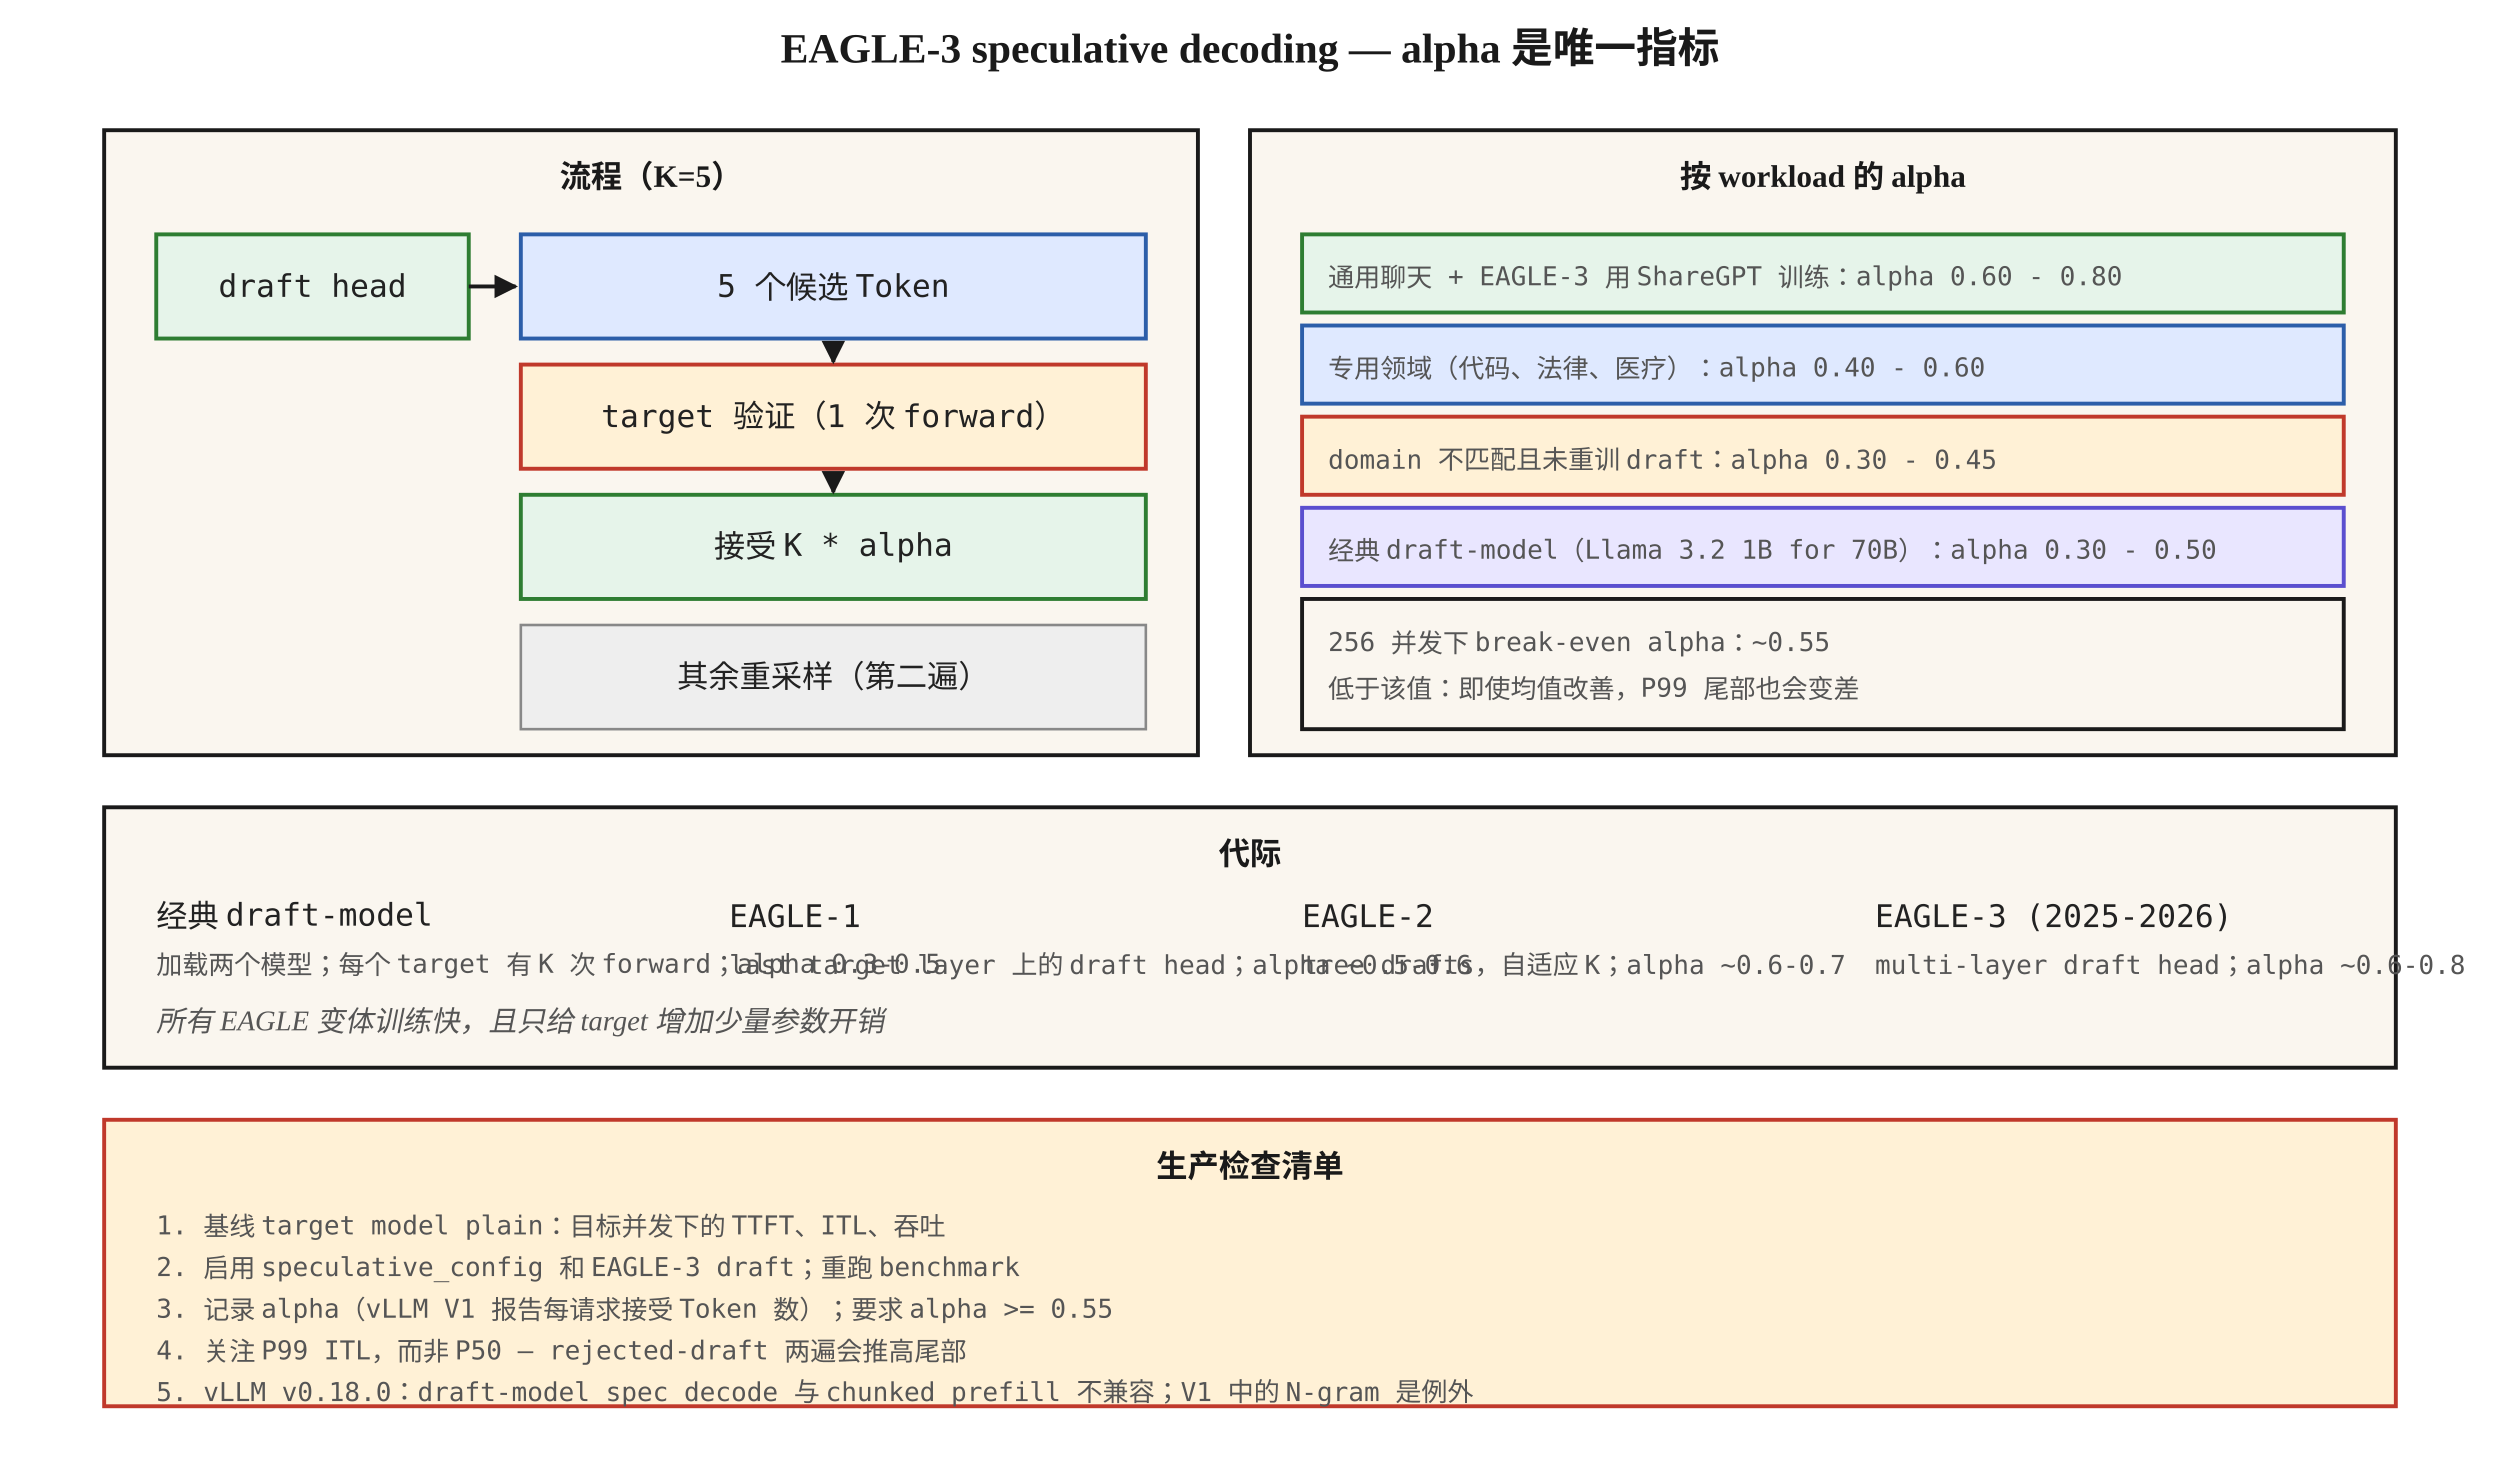
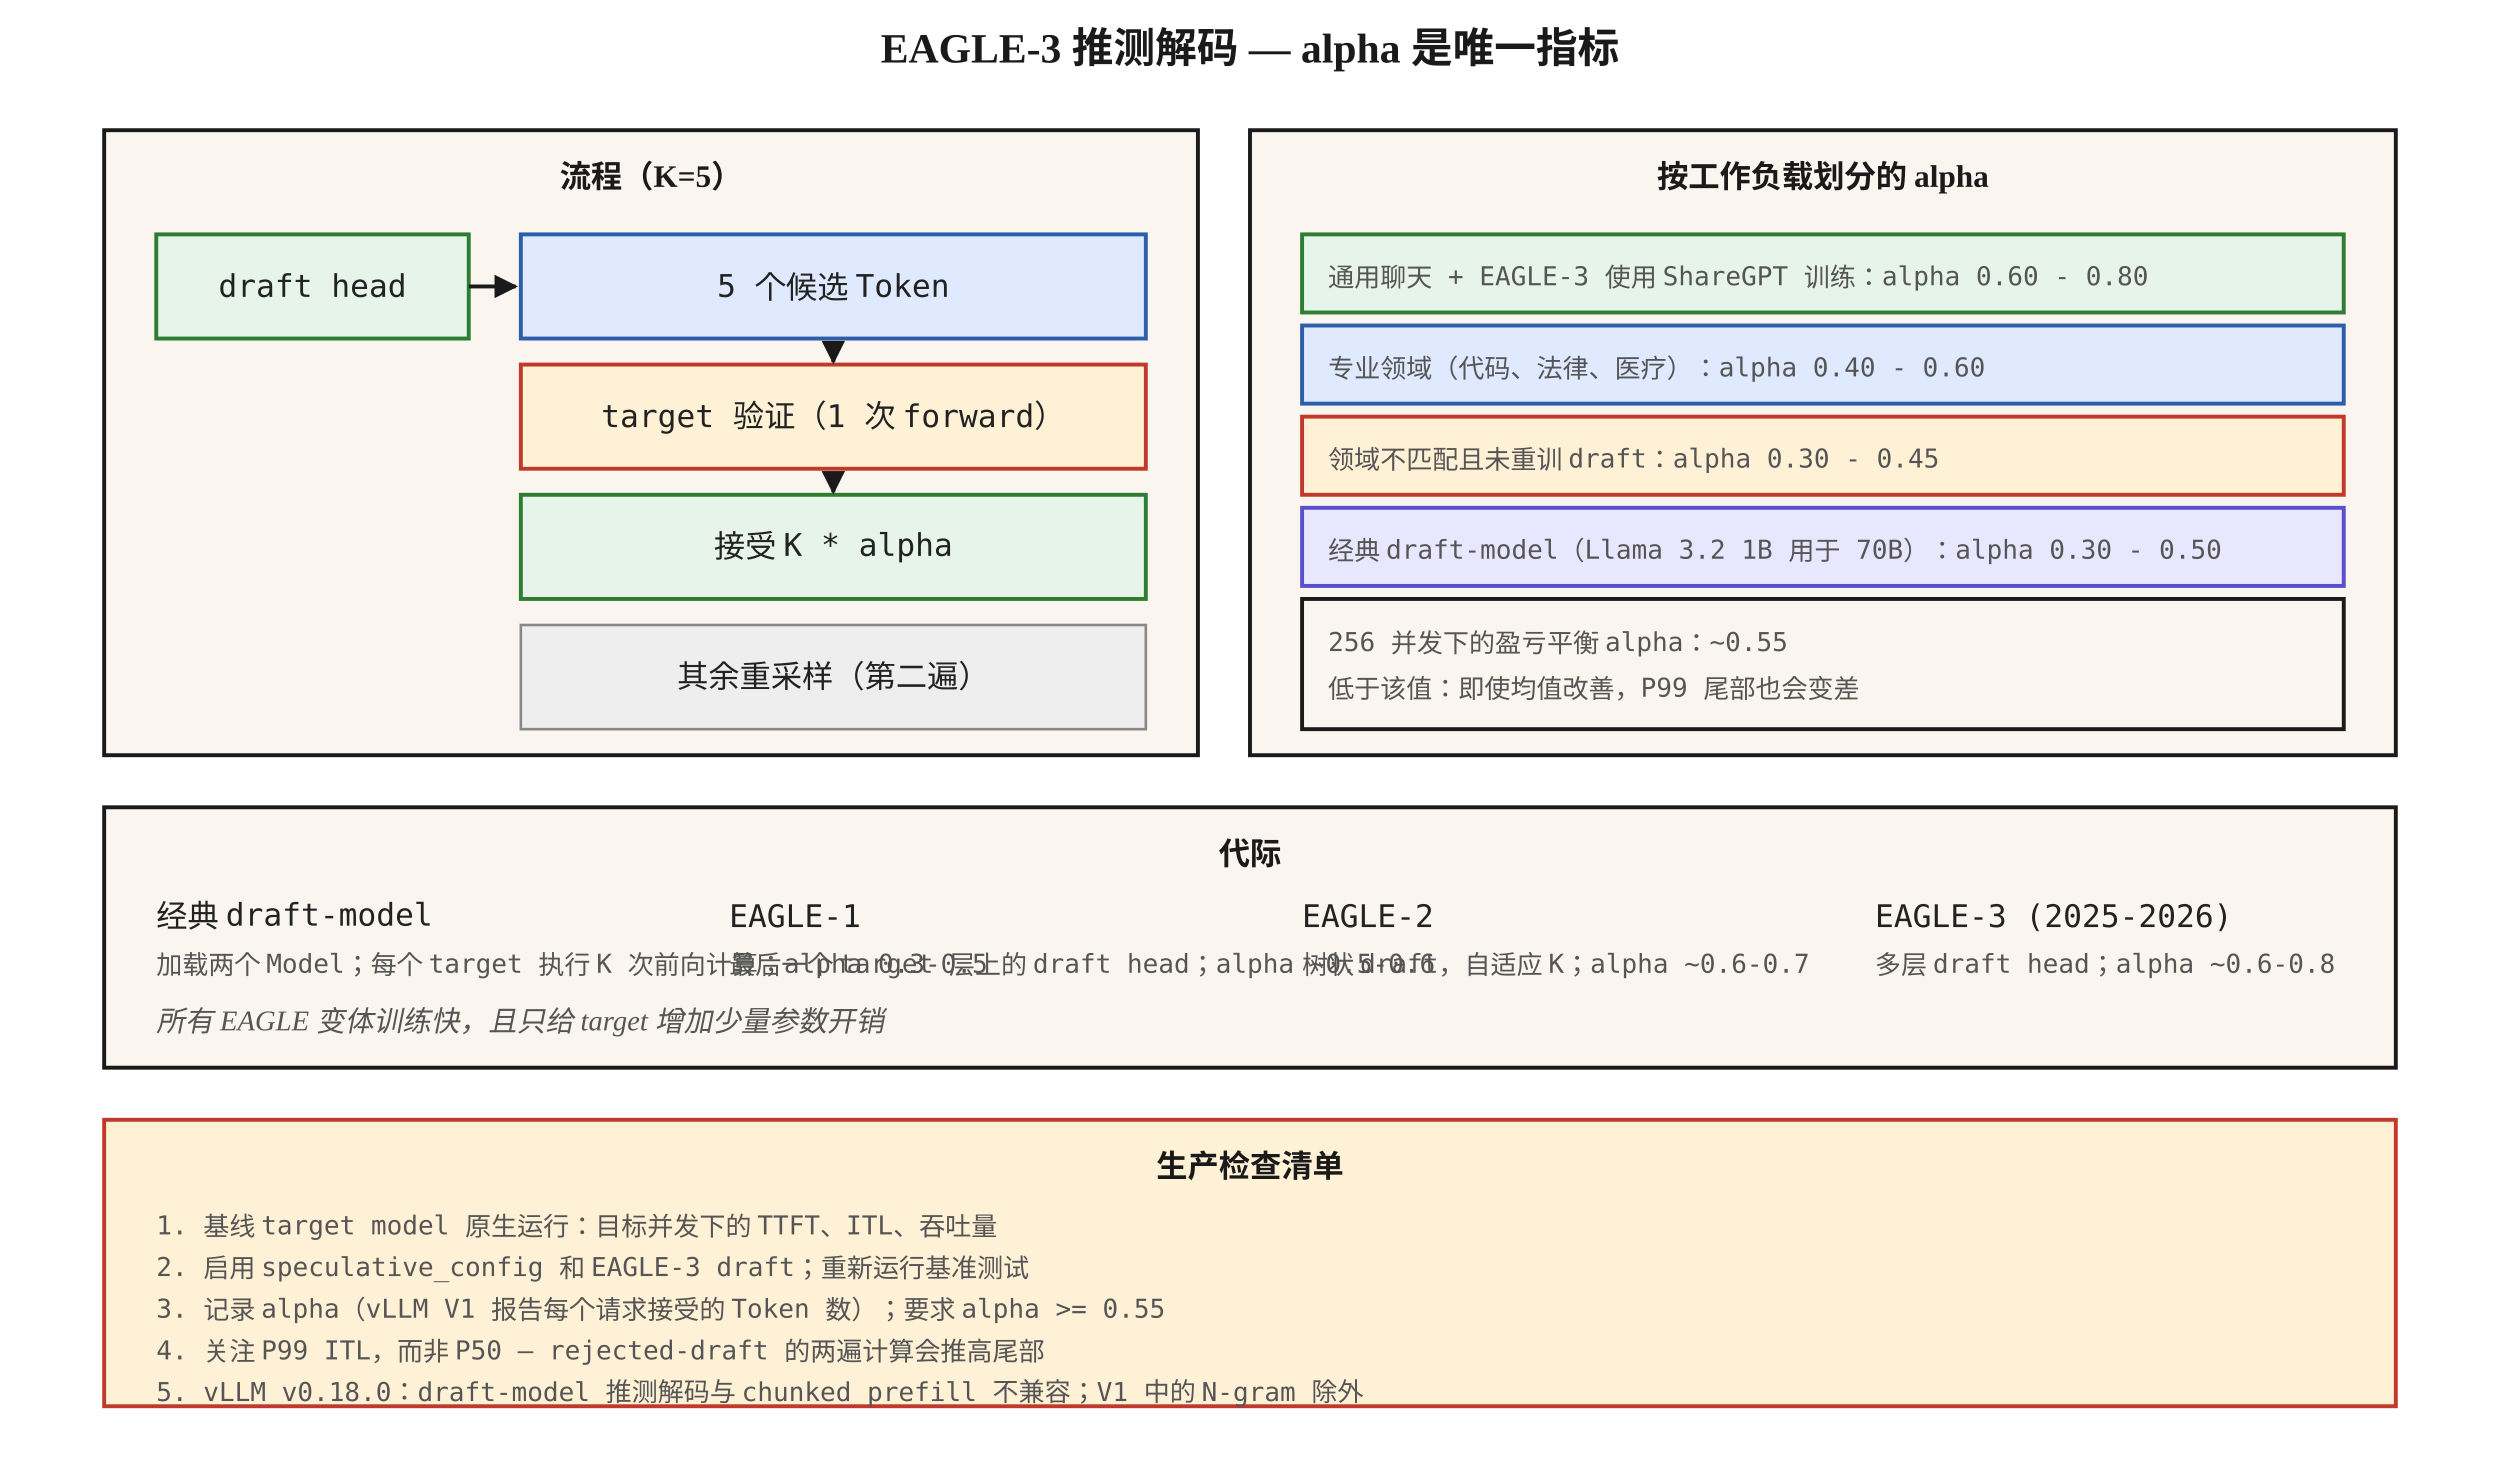
<svg xmlns="http://www.w3.org/2000/svg" viewBox="0 0 960 560" font-family="Georgia, 'Times New Roman', serif">
  <defs>
    <marker id="arr" viewBox="0 0 10 10" refX="9" refY="5" markerWidth="6" markerHeight="6" orient="auto">
      <path d="M0,0 L10,5 L0,10 z" fill="#1a1a1a" />
    </marker>
    <style>
      .box { fill: #faf6ef; stroke: #1a1a1a; stroke-width: 1.5; }
      .hot { fill: #fff1d6; stroke: #c0392b; stroke-width: 1.5; }
      .cool { fill: #e6f4ea; stroke: #2e7d32; stroke-width: 1.5; }
      .cold { fill: #dfe9ff; stroke: #2c5ea9; stroke-width: 1.5; }
      .dsk { fill: #e9e6ff; stroke: #5a4fcf; stroke-width: 1.5; }
      .title { font-size: 16px; font-weight: 700; fill: #1a1a1a; }
      .head { font-size: 12px; font-weight: 700; fill: #1a1a1a; }
      .step { font-size: 12px; font-family: 'Menlo', monospace; fill: #222; }
      .small { font-size: 10px; font-family: 'Menlo', monospace; fill: #555; }
      .caption { font-size: 11px; fill: #555; font-style: italic; }
    </style>
  </defs>
-   <text x="480" y="24" text-anchor="middle" class="title">EAGLE-3 speculative decoding — alpha 是唯一指标</text>
+   <text x="480" y="24" text-anchor="middle" class="title">EAGLE-3 推测解码 — alpha 是唯一指标</text>
  <rect x="40" y="50" width="420" height="240" class="box" />
  <text x="250" y="72" text-anchor="middle" class="head">流程（K=5）</text>
  <rect x="60" y="90" width="120" height="40" class="cool" />
  <text x="120" y="114" text-anchor="middle" class="step">draft head</text>
  <rect x="200" y="90" width="240" height="40" class="cold" />
  <text x="320" y="114" text-anchor="middle" class="step">5 个候选 Token</text>
  <line x1="180" y1="110" x2="198" y2="110" stroke="#1a1a1a" stroke-width="1.5" marker-end="url(#arr)" />
  <rect x="200" y="140" width="240" height="40" class="hot" />
  <text x="320" y="164" text-anchor="middle" class="step">target 验证（1 次 forward）</text>
  <line x1="320" y1="132" x2="320" y2="139" stroke="#1a1a1a" stroke-width="1.5" marker-end="url(#arr)" />
  <rect x="200" y="190" width="240" height="40" class="cool" />
  <text x="320" y="214" text-anchor="middle" class="step">接受 K * alpha</text>
  <line x1="320" y1="182" x2="320" y2="189" stroke="#1a1a1a" stroke-width="1.5" marker-end="url(#arr)" />
  <rect x="200" y="240" width="240" height="40" class="old" fill="#eeeeee" stroke="#888" />
  <text x="320" y="264" text-anchor="middle" class="step">其余重采样（第二遍）</text>
  <rect x="480" y="50" width="440" height="240" class="box" />
-   <text x="700" y="72" text-anchor="middle" class="head">按 workload 的 alpha</text>
+   <text x="700" y="72" text-anchor="middle" class="head">按工作负载划分的 alpha</text>
  <rect x="500" y="90" width="400" height="30" class="cool" />
-   <text x="510" y="110" class="small">通用聊天 + EAGLE-3 用 ShareGPT 训练：alpha 0.60 - 0.80</text>
+   <text x="510" y="110" class="small">通用聊天 + EAGLE-3 使用 ShareGPT 训练：alpha 0.60 - 0.80</text>
  <rect x="500" y="125" width="400" height="30" class="cold" />
-   <text x="510" y="145" class="small">专用领域（代码、法律、医疗）：alpha 0.40 - 0.60</text>
+   <text x="510" y="145" class="small">专业领域（代码、法律、医疗）：alpha 0.40 - 0.60</text>
  <rect x="500" y="160" width="400" height="30" class="hot" />
-   <text x="510" y="180" class="small">domain 不匹配且未重训 draft：alpha 0.30 - 0.45</text>
+   <text x="510" y="180" class="small">领域不匹配且未重训 draft：alpha 0.30 - 0.45</text>
  <rect x="500" y="195" width="400" height="30" class="dsk" />
-   <text x="510" y="215" class="small">经典 draft-model（Llama 3.2 1B for 70B）：alpha 0.30 - 0.50</text>
+   <text x="510" y="215" class="small">经典 draft-model（Llama 3.2 1B 用于 70B）：alpha 0.30 - 0.50</text>
  <rect x="500" y="230" width="400" height="50" class="box" />
-   <text x="510" y="250" class="small">256 并发下 break-even alpha：~0.55</text>
+   <text x="510" y="250" class="small">256 并发下的盈亏平衡 alpha：~0.55</text>
  <text x="510" y="268" class="small">低于该值：即使均值改善，P99 尾部也会变差</text>
  <rect x="40" y="310" width="880" height="100" class="box" />
  <text x="480" y="332" text-anchor="middle" class="head">代际</text>
  <text x="60" y="356" class="step">经典 draft-model</text>
-   <text x="60" y="374" class="small">加载两个模型；每个 target 有 K 次 forward；alpha 0.3-0.5</text>
+   <text x="60" y="374" class="small">加载两个 Model；每个 target 执行 K 次前向计算；alpha 0.3-0.5</text>
  <text x="280" y="356" class="step">EAGLE-1</text>
-   <text x="280" y="374" class="small">last target layer 上的 draft head；alpha ~0.5-0.6</text>
+   <text x="280" y="374" class="small">最后一个 target 层上的 draft head；alpha ~0.5-0.6</text>
  <text x="500" y="356" class="step">EAGLE-2</text>
-   <text x="500" y="374" class="small">tree drafts，自适应 K；alpha ~0.6-0.7</text>
+   <text x="500" y="374" class="small">树状 draft，自适应 K；alpha ~0.6-0.7</text>
  <text x="720" y="356" class="step">EAGLE-3 (2025-2026)</text>
-   <text x="720" y="374" class="small">multi-layer draft head；alpha ~0.6-0.8</text>
+   <text x="720" y="374" class="small">多层 draft head；alpha ~0.6-0.8</text>
  <text x="60" y="396" class="caption">所有 EAGLE 变体训练快，且只给 target 增加少量参数开销</text>
  <rect x="40" y="430" width="880" height="110" class="hot" />
  <text x="480" y="452" text-anchor="middle" class="head">生产检查清单</text>
-   <text x="60" y="474" class="small">1. 基线 target model plain：目标并发下的 TTFT、ITL、吞吐</text>
-   <text x="60" y="490" class="small">2. 启用 speculative_config 和 EAGLE-3 draft；重跑 benchmark</text>
-   <text x="60" y="506" class="small">3. 记录 alpha（vLLM V1 报告每请求接受 Token 数）；要求 alpha &gt;= 0.55</text>
-   <text x="60" y="522" class="small">4. 关注 P99 ITL，而非 P50 — rejected-draft 两遍会推高尾部</text>
-   <text x="60" y="538" class="small">5. vLLM v0.18.0：draft-model spec decode 与 chunked prefill 不兼容；V1 中的 N-gram 是例外</text>
+   <text x="60" y="474" class="small">1. 基线 target model 原生运行：目标并发下的 TTFT、ITL、吞吐量</text>
+   <text x="60" y="490" class="small">2. 启用 speculative_config 和 EAGLE-3 draft；重新运行基准测试</text>
+   <text x="60" y="506" class="small">3. 记录 alpha（vLLM V1 报告每个请求接受的 Token 数）；要求 alpha &gt;= 0.55</text>
+   <text x="60" y="522" class="small">4. 关注 P99 ITL，而非 P50 — rejected-draft 的两遍计算会推高尾部</text>
+   <text x="60" y="538" class="small">5. vLLM v0.18.0：draft-model 推测解码与 chunked prefill 不兼容；V1 中的 N-gram 除外</text>
</svg>
